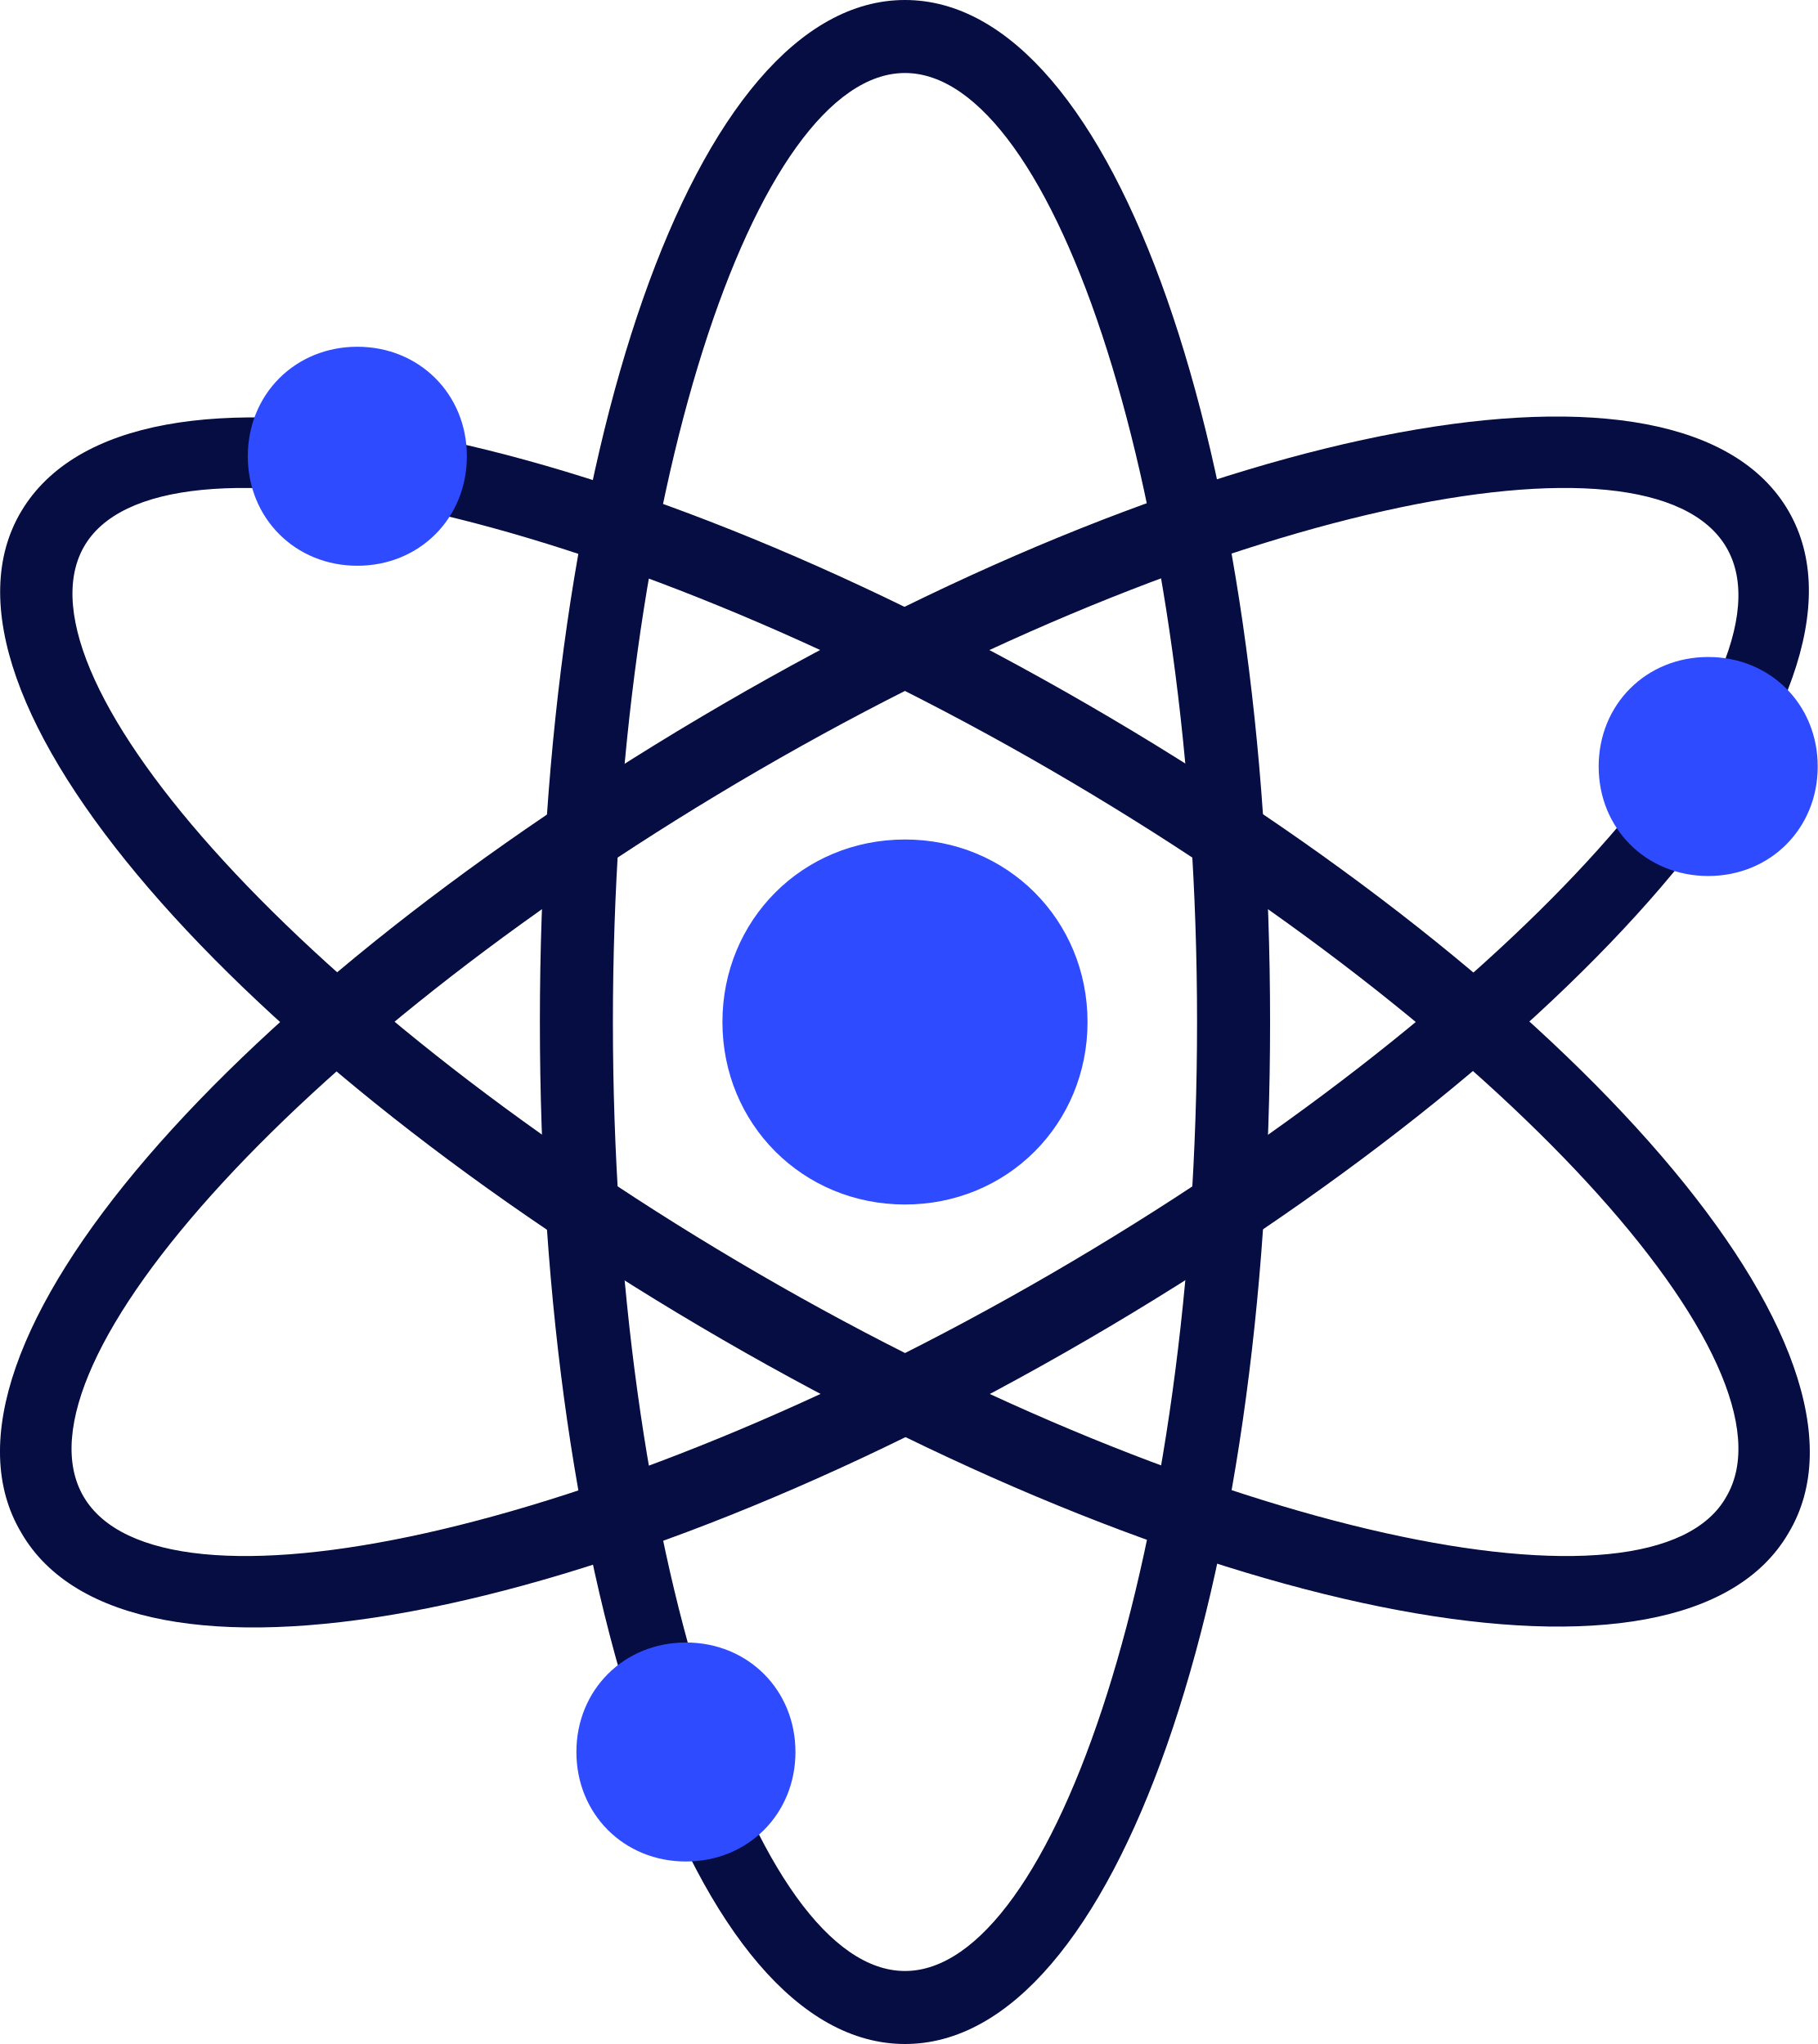
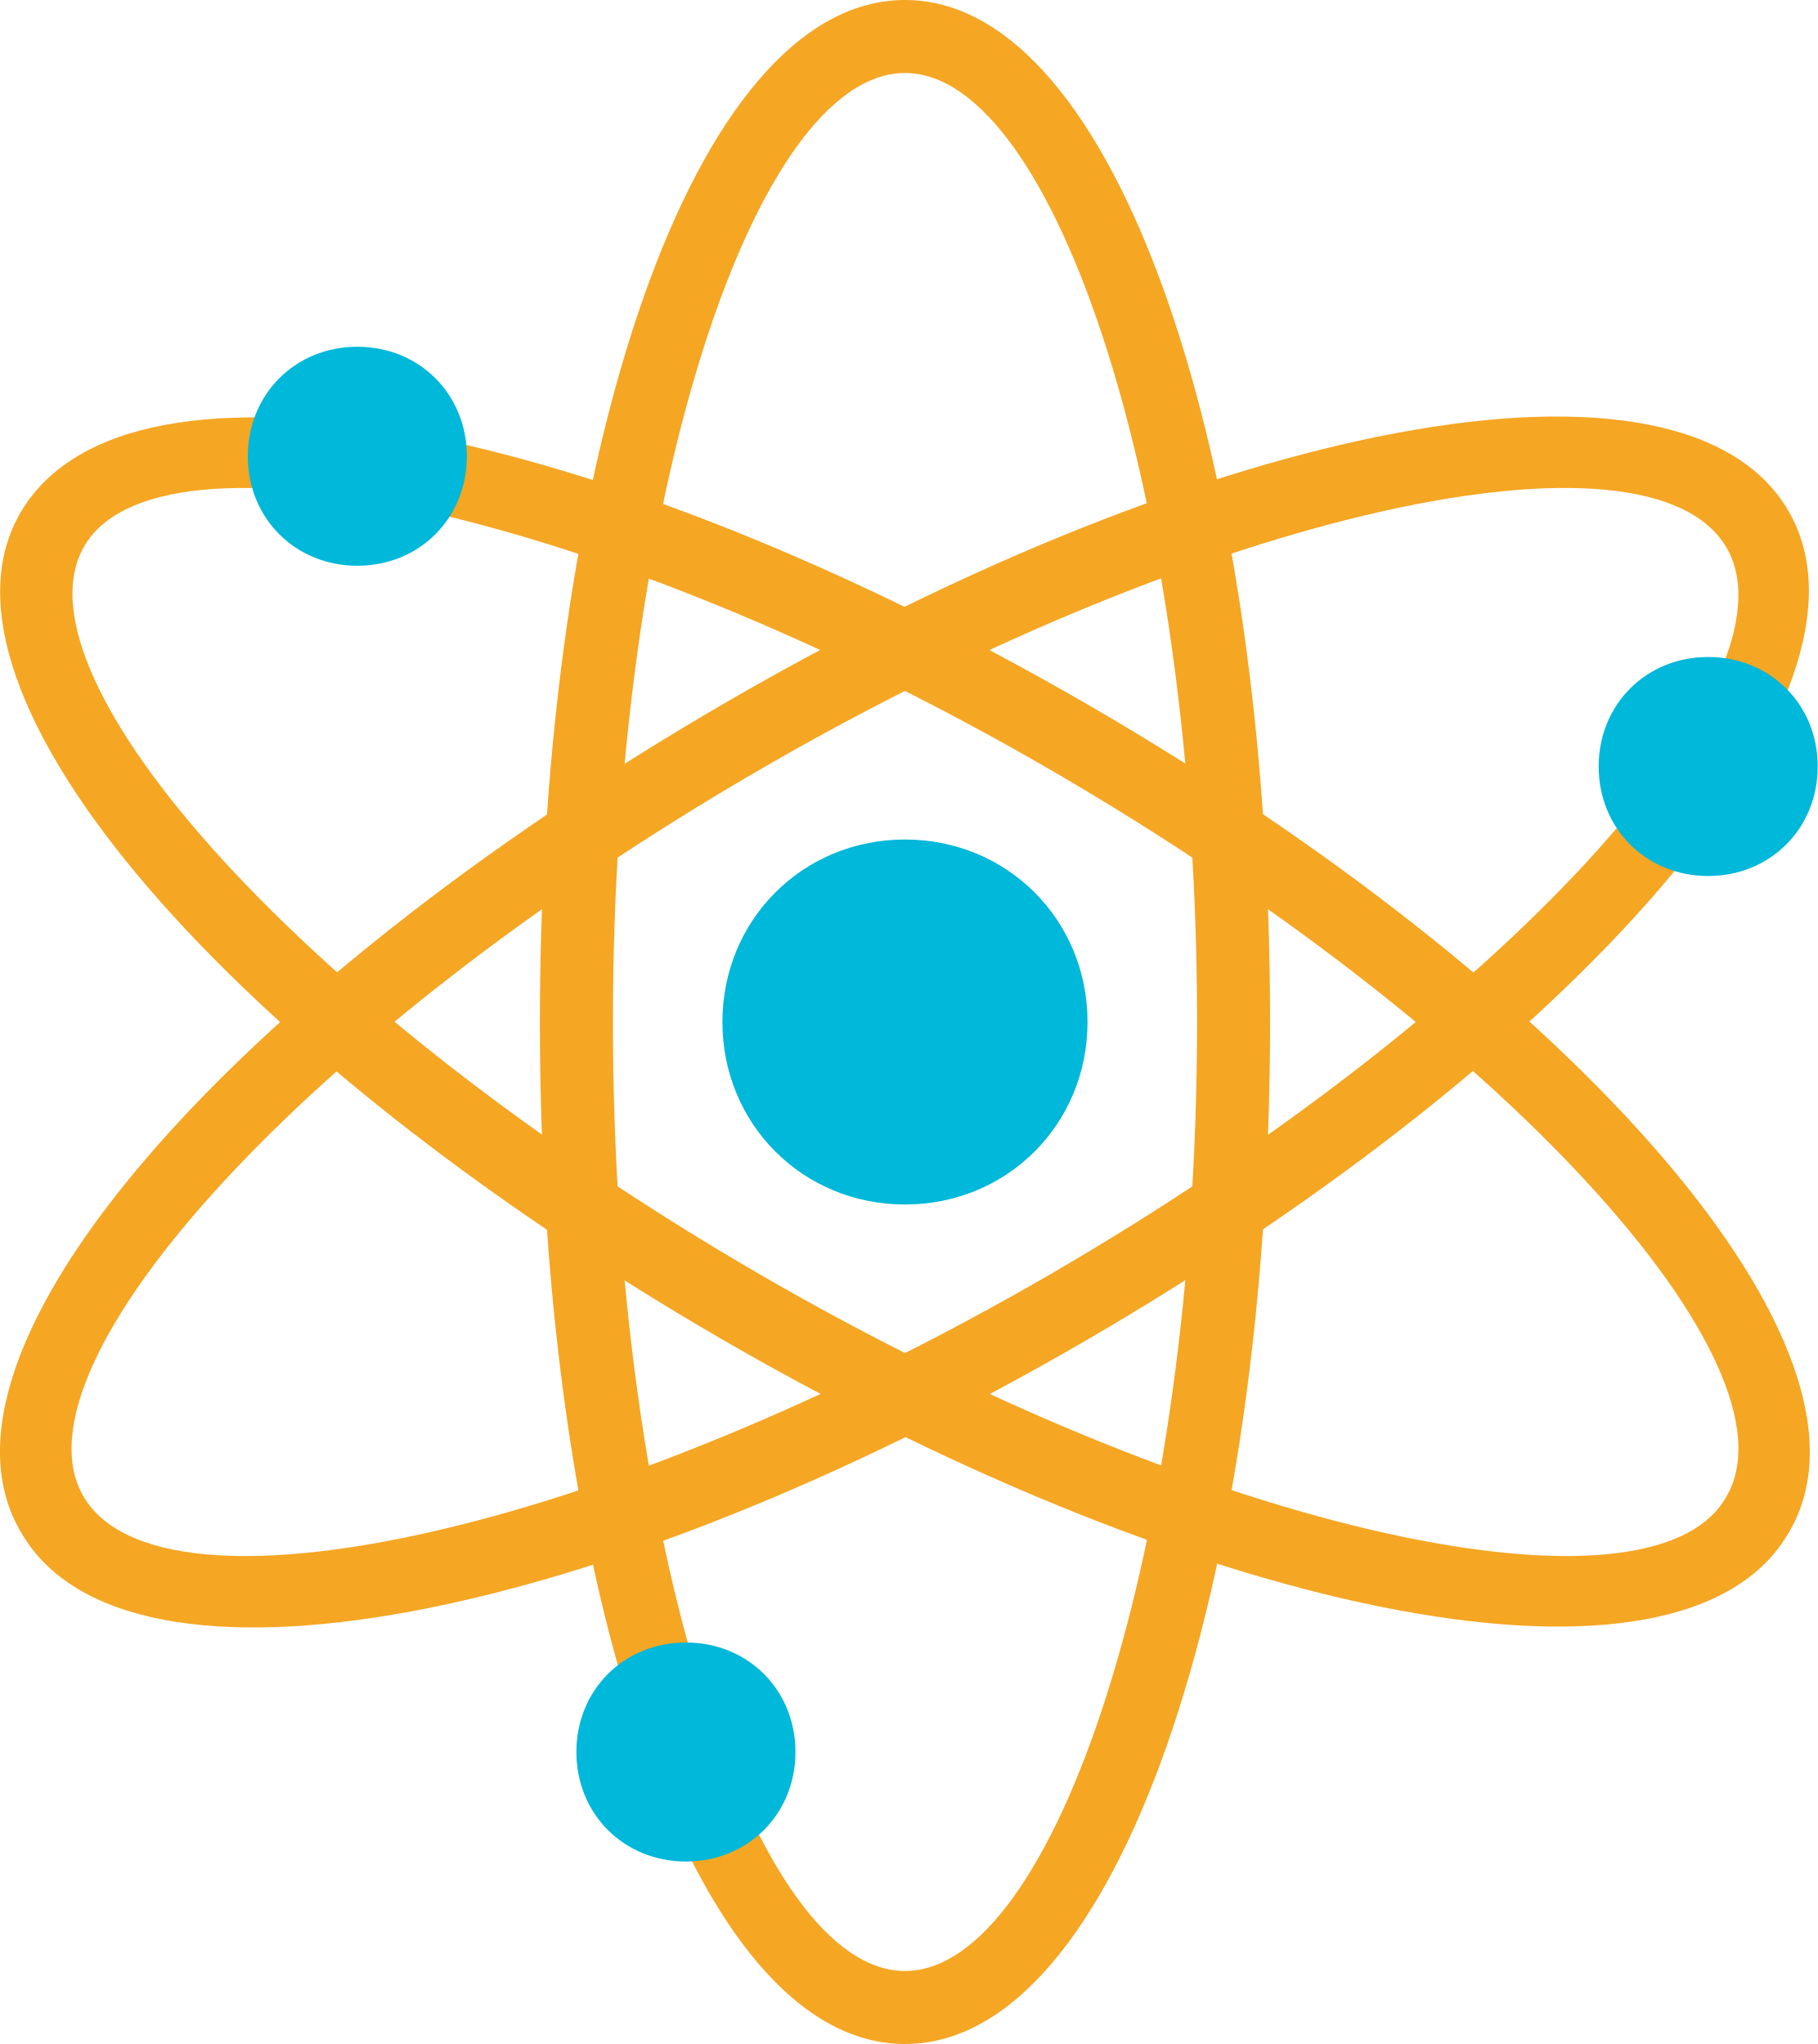
- <svg xmlns="http://www.w3.org/2000/svg" class="icon" version="1.1" viewBox="115.4 64 796.6 896">
-   <path d="M512 960c-92.8 0-160-200-160-448S419.2 64 512 64s160 200 160 448-67.2 448-160 448z m0-32c65.6 0 128-185.6 128-416S577.6 96 512 96s-128 185.6-128 416 62.4 416 128 416z" fill="#050D42" />
-   <path d="M124.8 736c-48-80 92.8-238.4 307.2-363.2S852.8 208 899.2 288 806.4 526.4 592 651.2 171.2 816 124.8 736z m27.2-16c33.6 57.6 225.6 17.6 424-97.6S905.6 361.6 872 304 646.4 286.4 448 401.6 118.4 662.4 152 720z" fill="#050D42" />
-   <path d="M899.2 736c-46.4 80-254.4 38.4-467.2-84.8S76.8 368 124.8 288s254.4-38.4 467.2 84.8S947.2 656 899.2 736z m-27.2-16c33.6-57.6-97.6-203.2-296-318.4S184 246.4 152 304 249.6 507.2 448 622.4s392 155.2 424 97.6z" fill="#050D42" />
-   <path d="M512 592c-44.8 0-80-35.2-80-80s35.2-80 80-80 80 35.2 80 80-35.2 80-80 80zM272 312c-27.2 0-48-20.8-48-48s20.8-48 48-48 48 20.8 48 48-20.8 48-48 48zM416 880c-27.2 0-48-20.8-48-48s20.8-48 48-48 48 20.8 48 48-20.8 48-48 48z m448-432c-27.2 0-48-20.8-48-48s20.8-48 48-48 48 20.8 48 48-20.8 48-48 48z" fill="#2F4BFF" />
+ <svg xmlns="http://www.w3.org/2000/svg" class="icon" version="1.1" transform="matrix(1, 0, 0, 1, 0, 0)" viewBox="115.4 64 796.6 896">
+   <path d="M512 960c-92.8 0-160-200-160-448S419.2 64 512 64s160 200 160 448-67.2 448-160 448z m0-32c65.6 0 128-185.6 128-416S577.6 96 512 96s-128 185.6-128 416 62.4 416 128 416z" fill="#f5a623" />
+   <path d="M124.8 736c-48-80 92.8-238.4 307.2-363.2S852.8 208 899.2 288 806.4 526.4 592 651.2 171.2 816 124.8 736z m27.2-16c33.6 57.6 225.6 17.6 424-97.6S905.6 361.6 872 304 646.4 286.4 448 401.6 118.4 662.4 152 720z" fill="#f5a623" />
+   <path d="M899.2 736c-46.4 80-254.4 38.4-467.2-84.8S76.8 368 124.8 288s254.4-38.4 467.2 84.8S947.2 656 899.2 736z m-27.2-16c33.6-57.6-97.6-203.2-296-318.4S184 246.4 152 304 249.6 507.2 448 622.4s392 155.2 424 97.6z" fill="#f5a623" />
+   <path d="M512 592c-44.8 0-80-35.2-80-80s35.2-80 80-80 80 35.2 80 80-35.2 80-80 80zM272 312c-27.2 0-48-20.8-48-48s20.8-48 48-48 48 20.8 48 48-20.8 48-48 48zM416 880c-27.2 0-48-20.8-48-48s20.8-48 48-48 48 20.8 48 48-20.8 48-48 48z m448-432c-27.2 0-48-20.8-48-48s20.8-48 48-48 48 20.8 48 48-20.8 48-48 48z" fill="#00b8d9" />
</svg>
